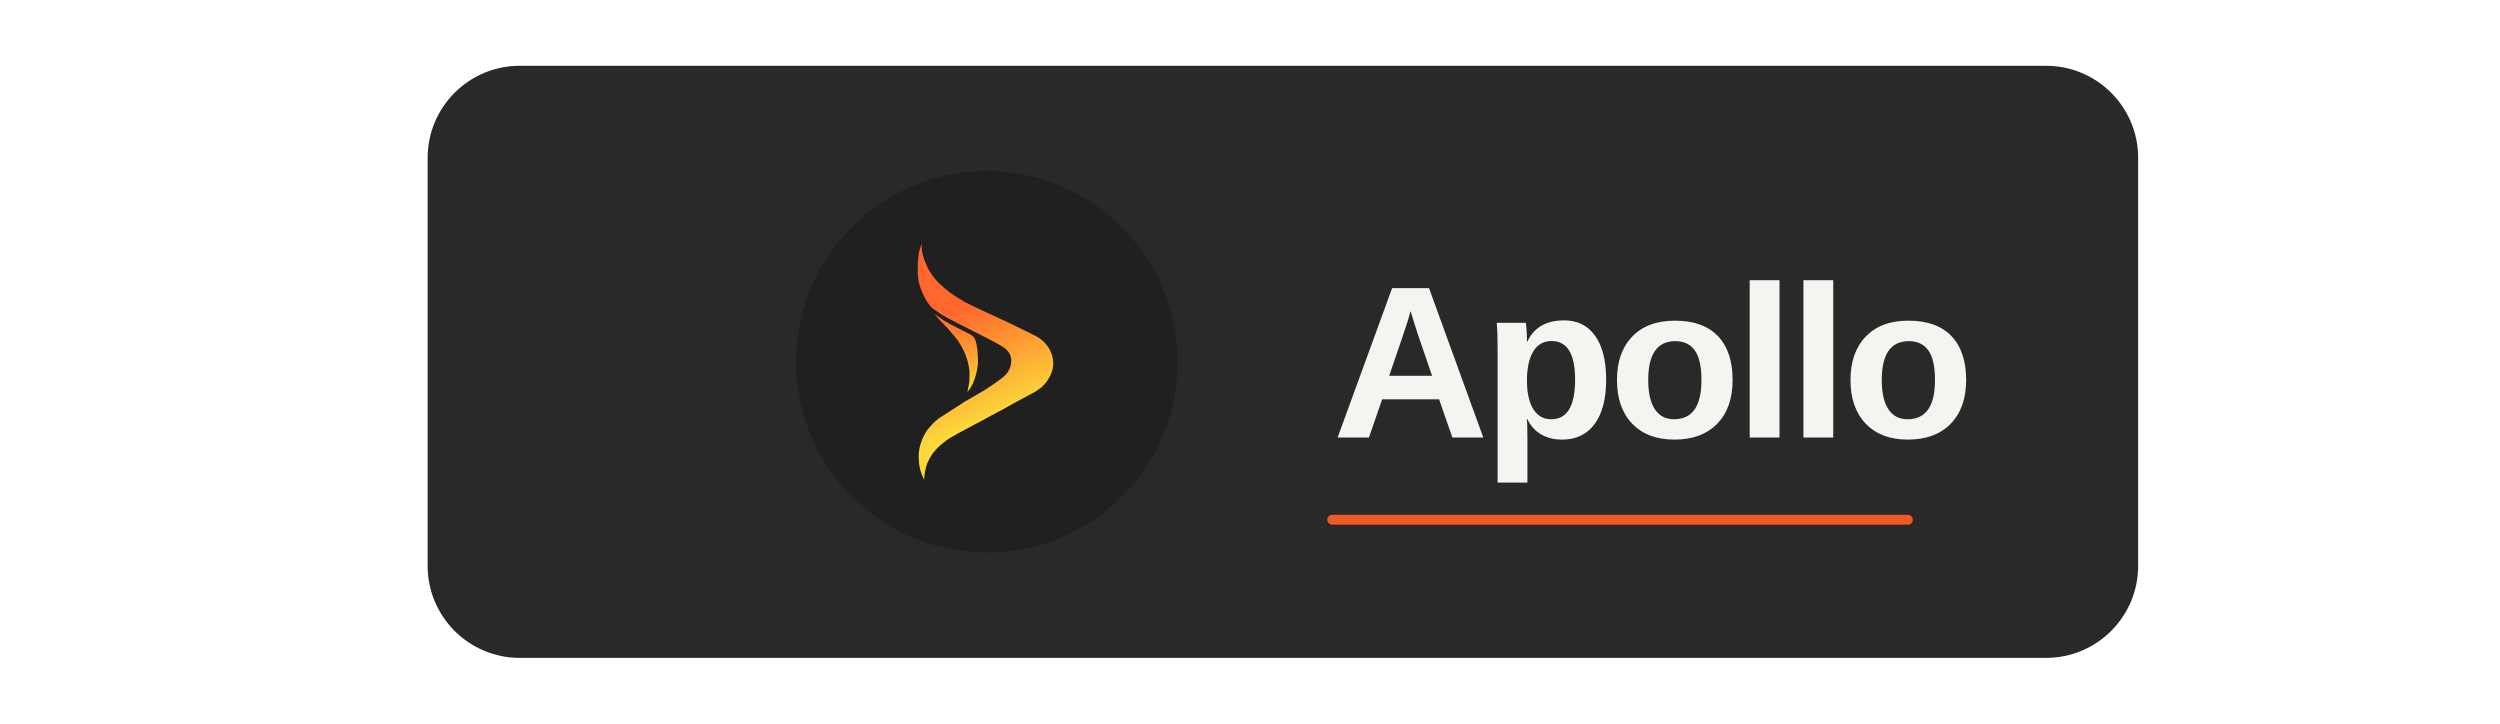
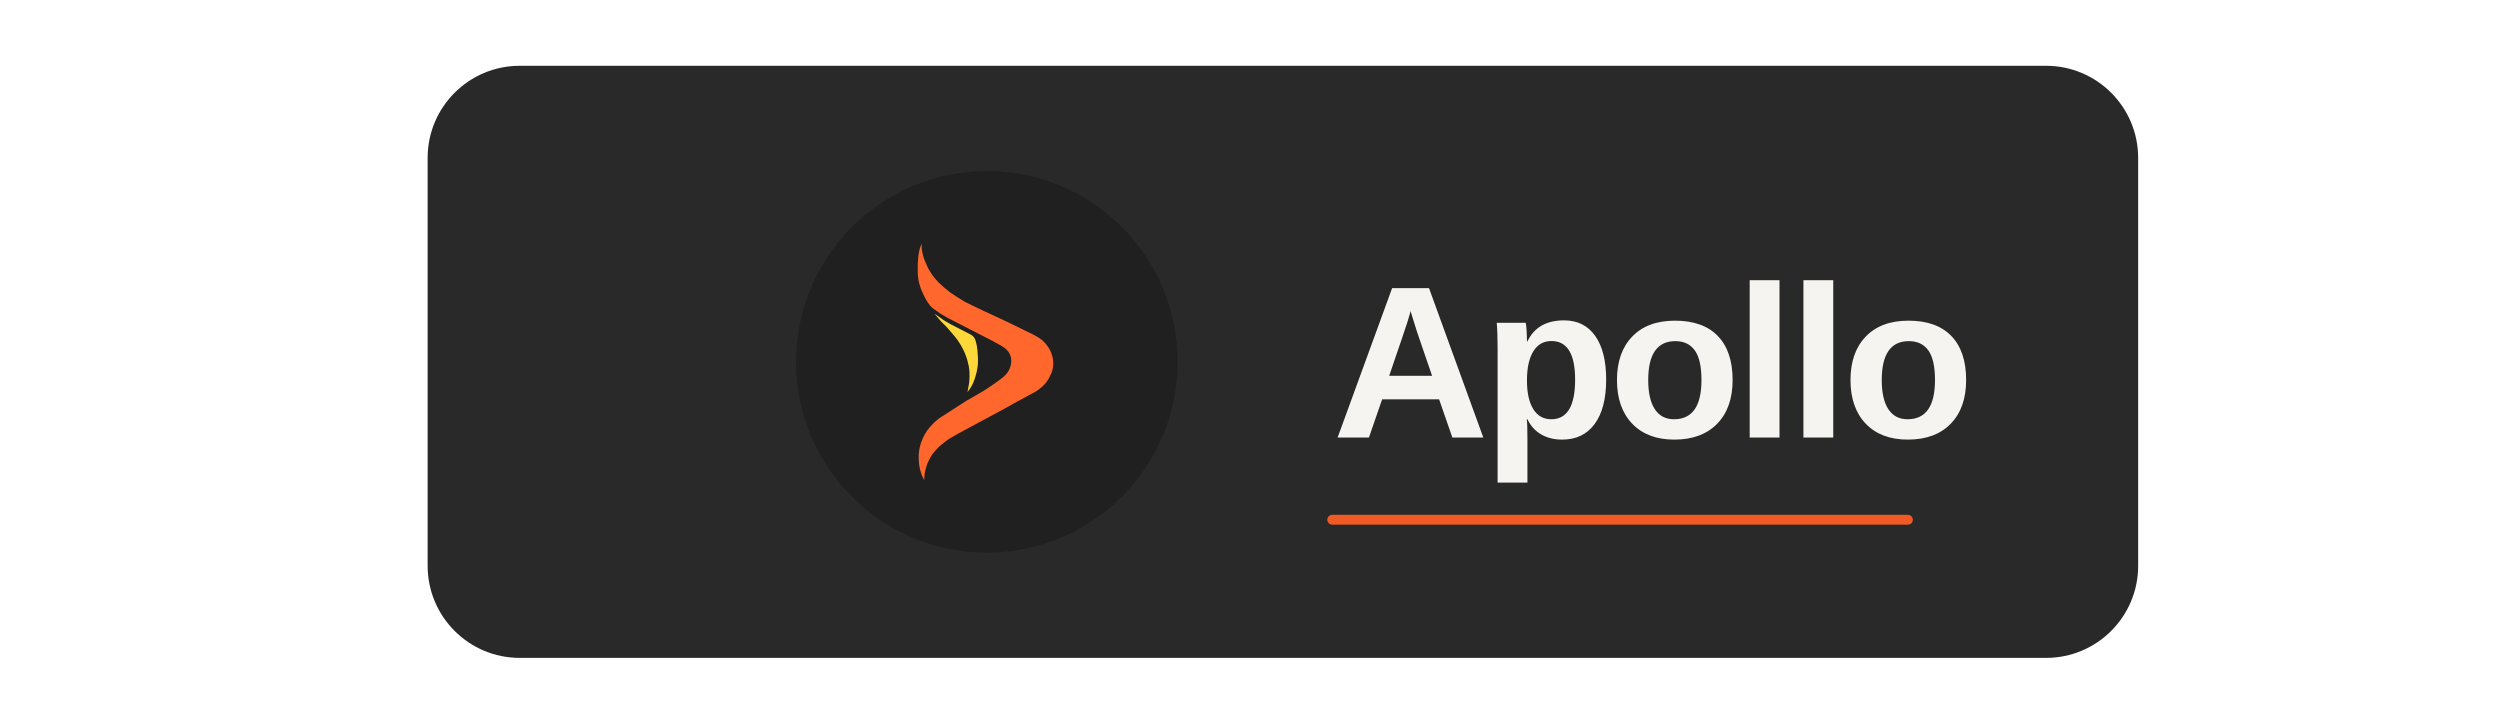
<svg xmlns="http://www.w3.org/2000/svg" width="760" height="220" viewBox="0 0 760 220" role="img" aria-labelledby="title desc">
  <defs>
    <linearGradient id="solar" x1="300" y1="26" x2="300" y2="194" gradientUnits="userSpaceOnUse">
      <stop stop-color="#FF672C" />
      <stop offset="1" stop-color="#FCD83A" />
    </linearGradient>
  </defs>
  <style>.rays{transform-box:view-box;transform-origin:300px 110px;animation:orbit 24s linear infinite}@keyframes orbit{to{transform:rotate(360deg)}}@media(prefers-reduced-motion:reduce){.rays{animation:none}}</style>
  <g class="rays" fill="none" stroke="url(#solar)" stroke-width="3" stroke-linecap="round" opacity=".9">
    <line x1="300" y1="43" x2="300" y2="26" transform="rotate(0 300 110)" />
    <line x1="300" y1="43" x2="300" y2="26" transform="rotate(22.5 300 110)" />
    <line x1="300" y1="43" x2="300" y2="26" transform="rotate(45 300 110)" />
    <line x1="300" y1="43" x2="300" y2="26" transform="rotate(67.5 300 110)" />
    <line x1="300" y1="43" x2="300" y2="26" transform="rotate(90 300 110)" />
    <line x1="300" y1="43" x2="300" y2="26" transform="rotate(112.5 300 110)" />
    <line x1="300" y1="43" x2="300" y2="26" transform="rotate(135 300 110)" />
    <line x1="300" y1="43" x2="300" y2="26" transform="rotate(157.5 300 110)" />
    <line x1="300" y1="43" x2="300" y2="26" transform="rotate(180 300 110)" />
    <line x1="300" y1="43" x2="300" y2="26" transform="rotate(202.5 300 110)" />
    <line x1="300" y1="43" x2="300" y2="26" transform="rotate(225 300 110)" />
    <line x1="300" y1="43" x2="300" y2="26" transform="rotate(247.5 300 110)" />
    <line x1="300" y1="43" x2="300" y2="26" transform="rotate(270 300 110)" />
    <line x1="300" y1="43" x2="300" y2="26" transform="rotate(292.5 300 110)" />
    <line x1="300" y1="43" x2="300" y2="26" transform="rotate(315 300 110)" />
    <line x1="300" y1="43" x2="300" y2="26" transform="rotate(337.5 300 110)" />
  </g>
  <rect x="130" y="20" width="520" height="180" rx="28" fill="#292929" />
  <circle cx="300" cy="110" r="58" fill="#202020" />
-   <svg x="279" y="74" width="42" height="72" viewBox="0 0 41 70">
-     <defs>
-       <linearGradient id="brand" x1="18.9" y1="16.7" x2="31.5" y2="48" gradientUnits="userSpaceOnUse">
-         <stop stop-color="#FF672C" />
-         <stop offset="1" stop-color="#FCD83A" />
-       </linearGradient>
-       <linearGradient id="brand2" x1="11.4" y1="20.8" x2="11.4" y2="43.9" gradientUnits="userSpaceOnUse">
-         <stop stop-color="#FF672C" />
-         <stop offset="1" stop-color="#FCD83A" />
-       </linearGradient>
-     </defs>
-     <path d="M1.141 0.589V0L0.608 1.517L0.406 2.365C0.288 2.86 0.208 3.365 0.168 3.873L0 5.992V8.873L0.09 9.907C0.131 10.38 0.207 10.849 0.316 11.312L0.456 11.907L0.912 13.348L1.596 14.94L2.357 16.457L2.965 17.443L3.649 18.353C3.926 18.705 4.253 19.015 4.62 19.273L6.765 20.78L8.97 22.069L10.338 22.751L12.087 23.662L22.349 28.895L24.934 30.336L25.576 30.763C26.056 31.083 26.479 31.481 26.825 31.942L26.886 32.023C27.104 32.312 27.284 32.629 27.423 32.964C27.636 33.482 27.746 34.037 27.746 34.597V34.778C27.746 35.252 27.681 35.724 27.553 36.181L27.524 36.285C27.319 37.015 26.978 37.698 26.518 38.3L26.474 38.358C26.157 38.772 25.792 39.146 25.384 39.471L24.478 40.195L22.349 41.712L19.613 43.532L14.215 46.641L6.309 51.722L4.865 52.936L3.627 54.259C3.036 54.891 2.531 55.597 2.124 56.361L1.782 57.004C1.557 57.426 1.363 57.864 1.202 58.314L0.946 59.028C0.772 59.517 0.636 60.018 0.54 60.527L0.44 61.06C0.299 61.81 0.246 62.573 0.282 63.335L0.341 64.599C0.367 65.165 0.442 65.727 0.565 66.28L0.684 66.815L1.141 68.332L1.9 70L1.991 68.733C2.032 68.163 2.122 67.598 2.261 67.044L2.437 66.343C2.636 65.548 2.934 64.781 3.323 64.06L3.734 63.299C4.132 62.562 4.622 61.877 5.193 61.264L5.812 60.599C6.143 60.244 6.5 59.912 6.88 59.609L8.379 58.413C8.772 58.099 9.189 57.816 9.627 57.565L12.01 56.197L25.466 48.992L28.582 47.248L35.044 43.759L36.02 43.07C36.584 42.671 37.103 42.213 37.571 41.705C38.214 41.005 38.751 40.216 39.164 39.36L39.605 38.45L39.707 38.182C40.042 37.306 40.213 36.378 40.213 35.441C40.213 34.971 40.17 34.502 40.084 34.04L40.068 33.955C39.913 33.114 39.632 32.301 39.236 31.542L39.196 31.464C38.962 31.016 38.692 30.588 38.388 30.184L38.314 30.086C37.909 29.546 37.445 29.053 36.93 28.617C36.434 28.197 35.894 27.83 35.32 27.525L33.903 26.771L26.606 23.206L19.384 19.87L16.039 18.277L13.912 17.216L11.555 15.774L9.73 14.561L7.83 13.044L6.157 11.527L5.029 10.248C4.667 9.838 4.34 9.398 4.051 8.934L3.116 7.432L1.977 4.854L1.596 3.621C1.444 3.129 1.332 2.625 1.258 2.116L1.239 1.983C1.174 1.521 1.141 1.055 1.141 0.589Z" fill="url(#brand)" />
-     <path d="M17.485 30.028L17.172 28.777C17.128 28.6 17.066 28.428 16.989 28.262C16.72 27.686 16.265 27.216 15.698 26.927L13 25.553L11.252 24.643L9.884 23.961L7.679 22.671L4.98 20.775L5.399 21.306L6.919 23.05L8.592 24.719L10.492 26.918L11.784 28.511L12.849 30.179L13.661 31.746C13.879 32.168 14.067 32.603 14.222 33.051L14.673 34.351L15.129 36.247L15.248 37.036C15.321 37.52 15.357 38.009 15.357 38.498V39.583L15.316 40.437C15.292 40.929 15.232 41.418 15.136 41.901L14.977 42.693L14.749 43.907L14.9 43.725C15.305 43.24 15.663 42.717 15.967 42.165L16.345 41.479L16.953 39.887L17.485 37.991L17.711 36.727C17.814 36.155 17.865 35.575 17.865 34.994V33.819L17.714 31.621L17.485 30.028Z" fill="url(#brand2)" />
-   </svg>
+   <g transform="translate(279 74) scale(1.02439 1.02857)">
+     <path d="M1.141 0.589V0L0.608 1.517L0.406 2.365C0.288 2.86 0.208 3.365 0.168 3.873L0 5.992V8.873L0.09 9.907C0.131 10.38 0.207 10.849 0.316 11.312L0.456 11.907L0.912 13.348L1.596 14.94L2.357 16.457L2.965 17.443L3.649 18.353C3.926 18.705 4.253 19.015 4.62 19.273L6.765 20.78L8.97 22.069L10.338 22.751L12.087 23.662L22.349 28.895L24.934 30.336L25.576 30.763C26.056 31.083 26.479 31.481 26.825 31.942L26.886 32.023C27.104 32.312 27.284 32.629 27.423 32.964C27.636 33.482 27.746 34.037 27.746 34.597V34.778C27.746 35.252 27.681 35.724 27.553 36.181L27.524 36.285C27.319 37.015 26.978 37.698 26.518 38.3L26.474 38.358C26.157 38.772 25.792 39.146 25.384 39.471L24.478 40.195L22.349 41.712L19.613 43.532L14.215 46.641L6.309 51.722L4.865 52.936L3.627 54.259C3.036 54.891 2.531 55.597 2.124 56.361L1.782 57.004C1.557 57.426 1.363 57.864 1.202 58.314L0.946 59.028C0.772 59.517 0.636 60.018 0.54 60.527L0.44 61.06C0.299 61.81 0.246 62.573 0.282 63.335L0.341 64.599C0.367 65.165 0.442 65.727 0.565 66.28L0.684 66.815L1.141 68.332L1.9 70L1.991 68.733C2.032 68.163 2.122 67.598 2.261 67.044L2.437 66.343C2.636 65.548 2.934 64.781 3.323 64.06L3.734 63.299C4.132 62.562 4.622 61.877 5.193 61.264L5.812 60.599C6.143 60.244 6.5 59.912 6.88 59.609L8.379 58.413C8.772 58.099 9.189 57.816 9.627 57.565L12.01 56.197L25.466 48.992L28.582 47.248L35.044 43.759L36.02 43.07C36.584 42.671 37.103 42.213 37.571 41.705C38.214 41.005 38.751 40.216 39.164 39.36L39.605 38.45L39.707 38.182C40.042 37.306 40.213 36.378 40.213 35.441C40.213 34.971 40.17 34.502 40.084 34.04L40.068 33.955C39.913 33.114 39.632 32.301 39.236 31.542L39.196 31.464C38.962 31.016 38.692 30.588 38.388 30.184L38.314 30.086C37.909 29.546 37.445 29.053 36.93 28.617C36.434 28.197 35.894 27.83 35.32 27.525L33.903 26.771L26.606 23.206L19.384 19.87L16.039 18.277L13.912 17.216L11.555 15.774L9.73 14.561L7.83 13.044L6.157 11.527L5.029 10.248C4.667 9.838 4.34 9.398 4.051 8.934L3.116 7.432L1.977 4.854L1.596 3.621C1.444 3.129 1.332 2.625 1.258 2.116L1.239 1.983C1.174 1.521 1.141 1.055 1.141 0.589Z" fill="#FF672C" />
+     <path d="M17.485 30.028L17.172 28.777C17.128 28.6 17.066 28.428 16.989 28.262C16.72 27.686 16.265 27.216 15.698 26.927L13 25.553L11.252 24.643L9.884 23.961L7.679 22.671L4.98 20.775L5.399 21.306L6.919 23.05L8.592 24.719L10.492 26.918L11.784 28.511L12.849 30.179L13.661 31.746C13.879 32.168 14.067 32.603 14.222 33.051L14.673 34.351L15.129 36.247L15.248 37.036C15.321 37.52 15.357 38.009 15.357 38.498V39.583L15.316 40.437C15.292 40.929 15.232 41.418 15.136 41.901L14.977 42.693L14.749 43.907L14.9 43.725C15.305 43.24 15.663 42.717 15.967 42.165L16.345 41.479L16.953 39.887L17.485 37.991L17.711 36.727C17.814 36.155 17.865 35.575 17.865 34.994V33.819L17.714 31.621L17.485 30.028Z" fill="#FCD83A" />
+   </g>
  <text x="405" y="133" fill="#F6F4F0" font-family="Arial, Helvetica, sans-serif" font-size="66" font-weight="700" letter-spacing="-2">Apollo</text>
  <path d="M405 158H580" stroke="#F15A24" stroke-width="3" stroke-linecap="round" />
</svg>
